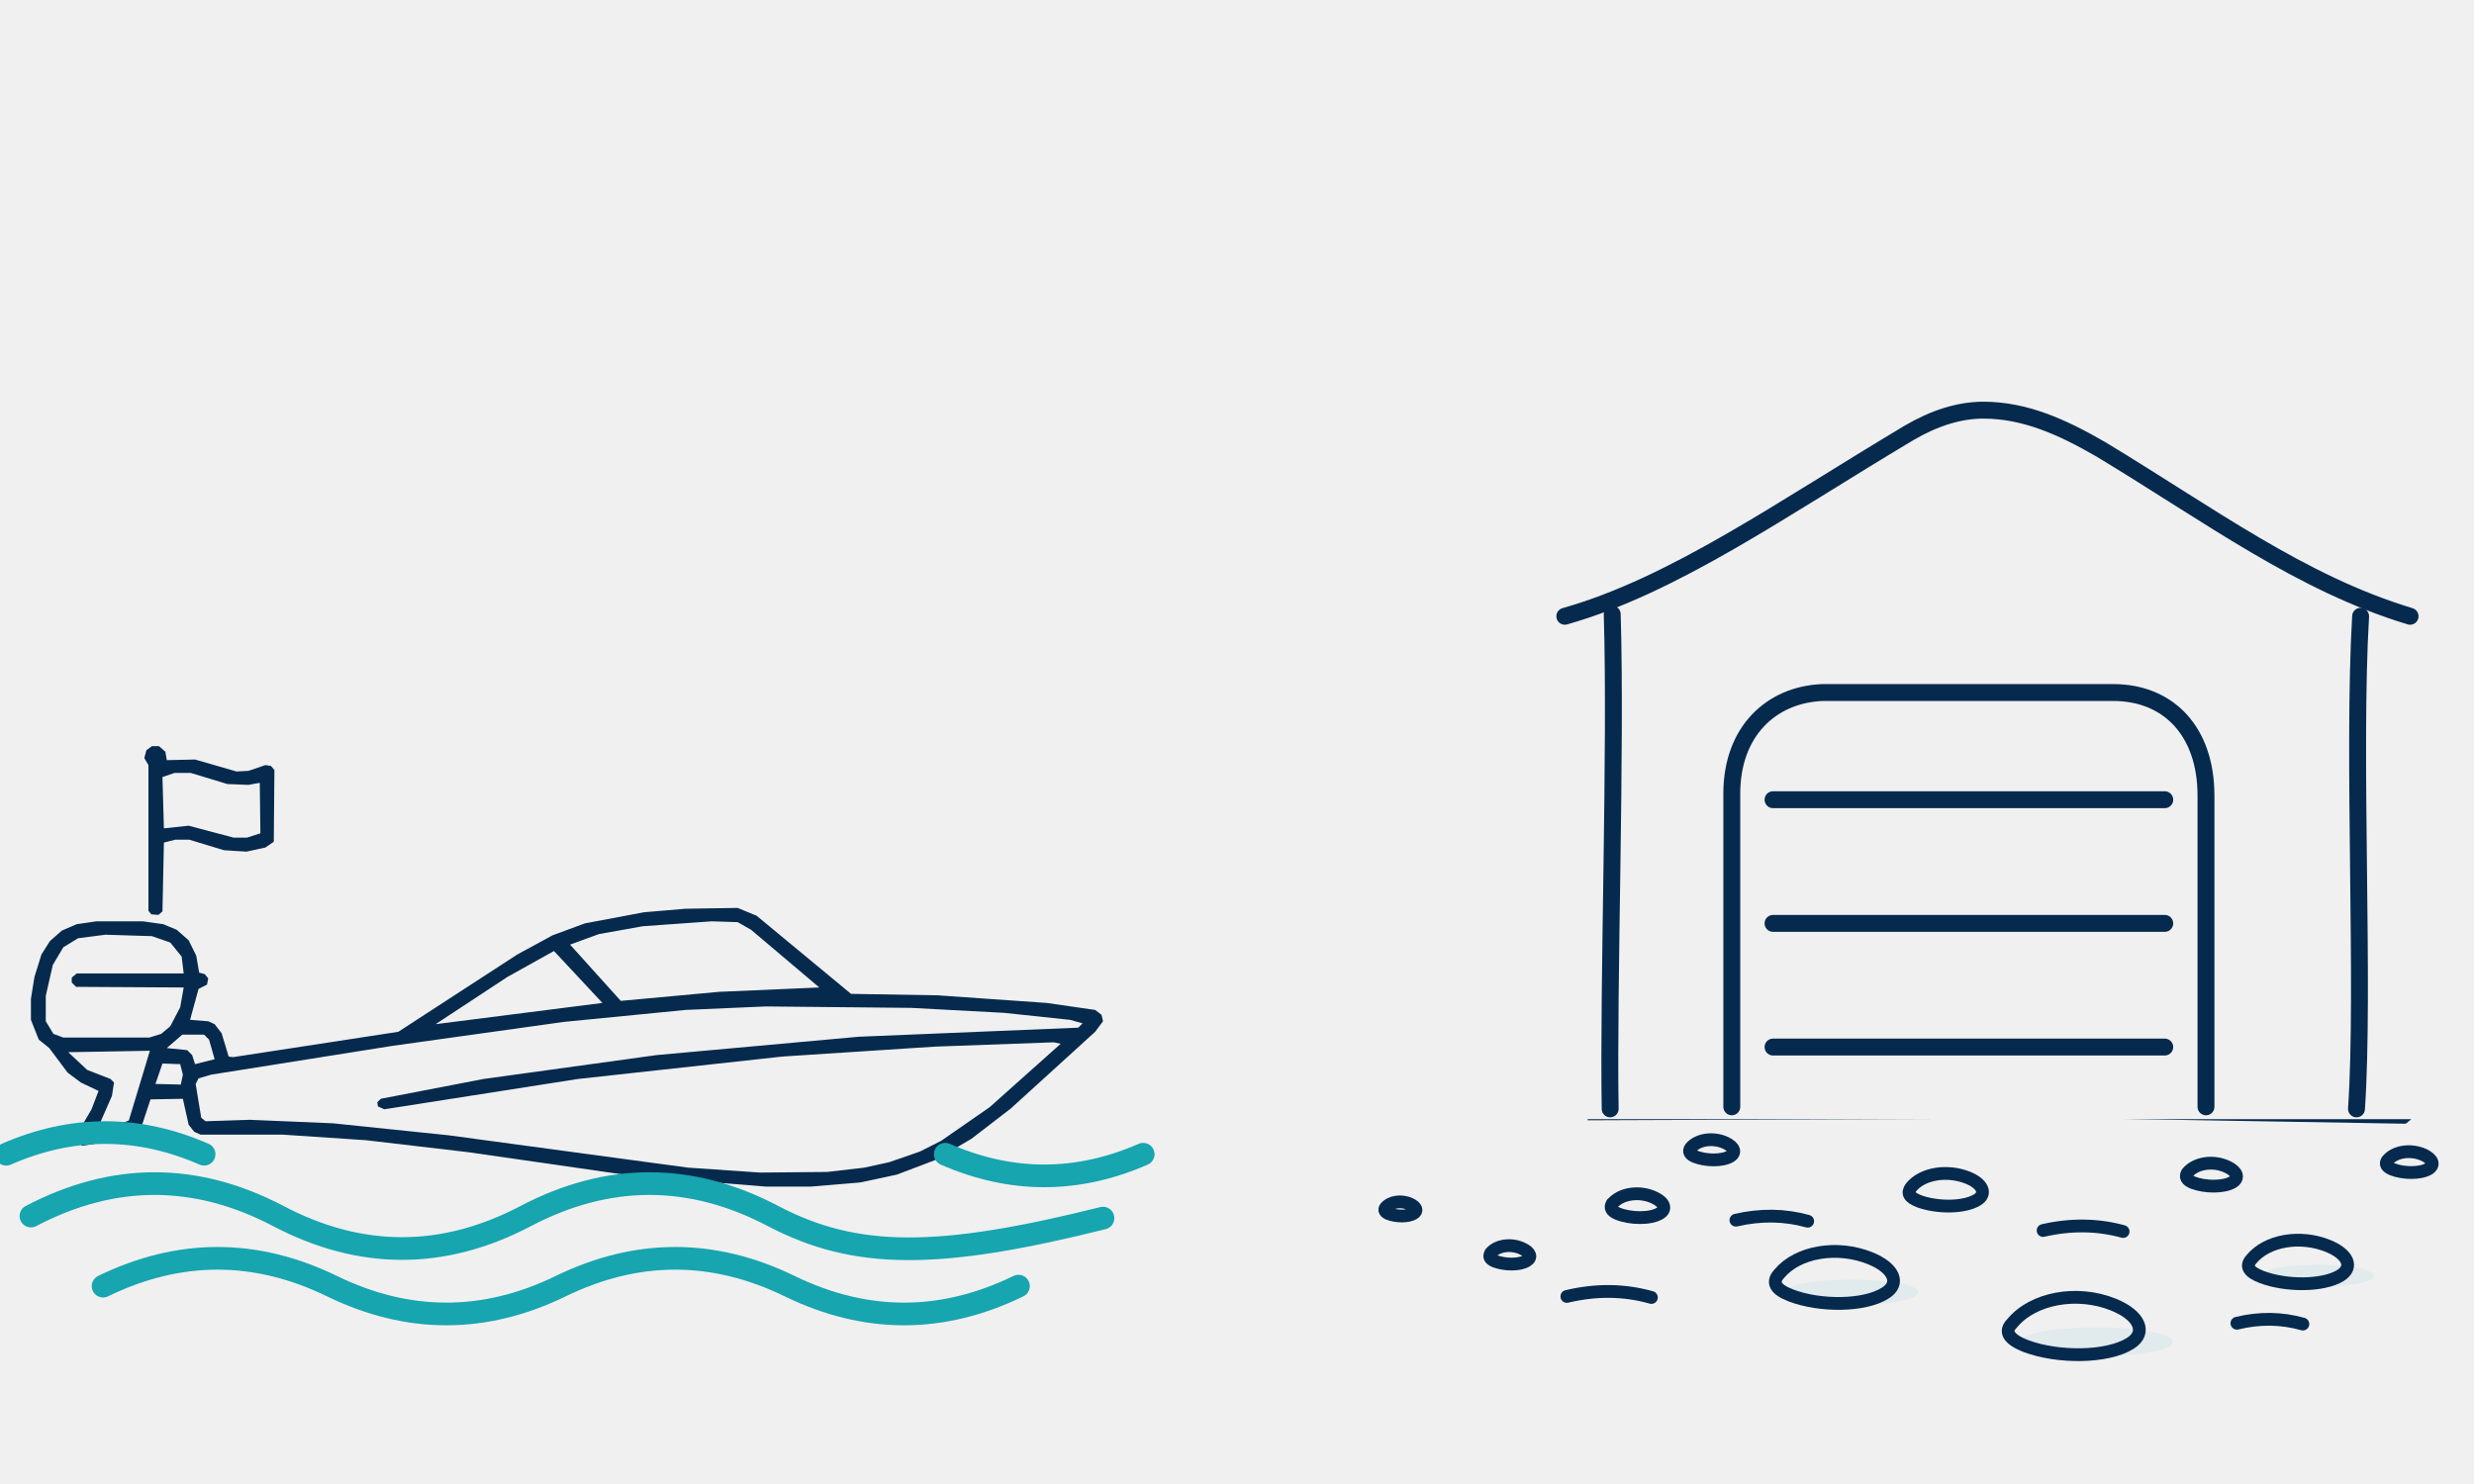
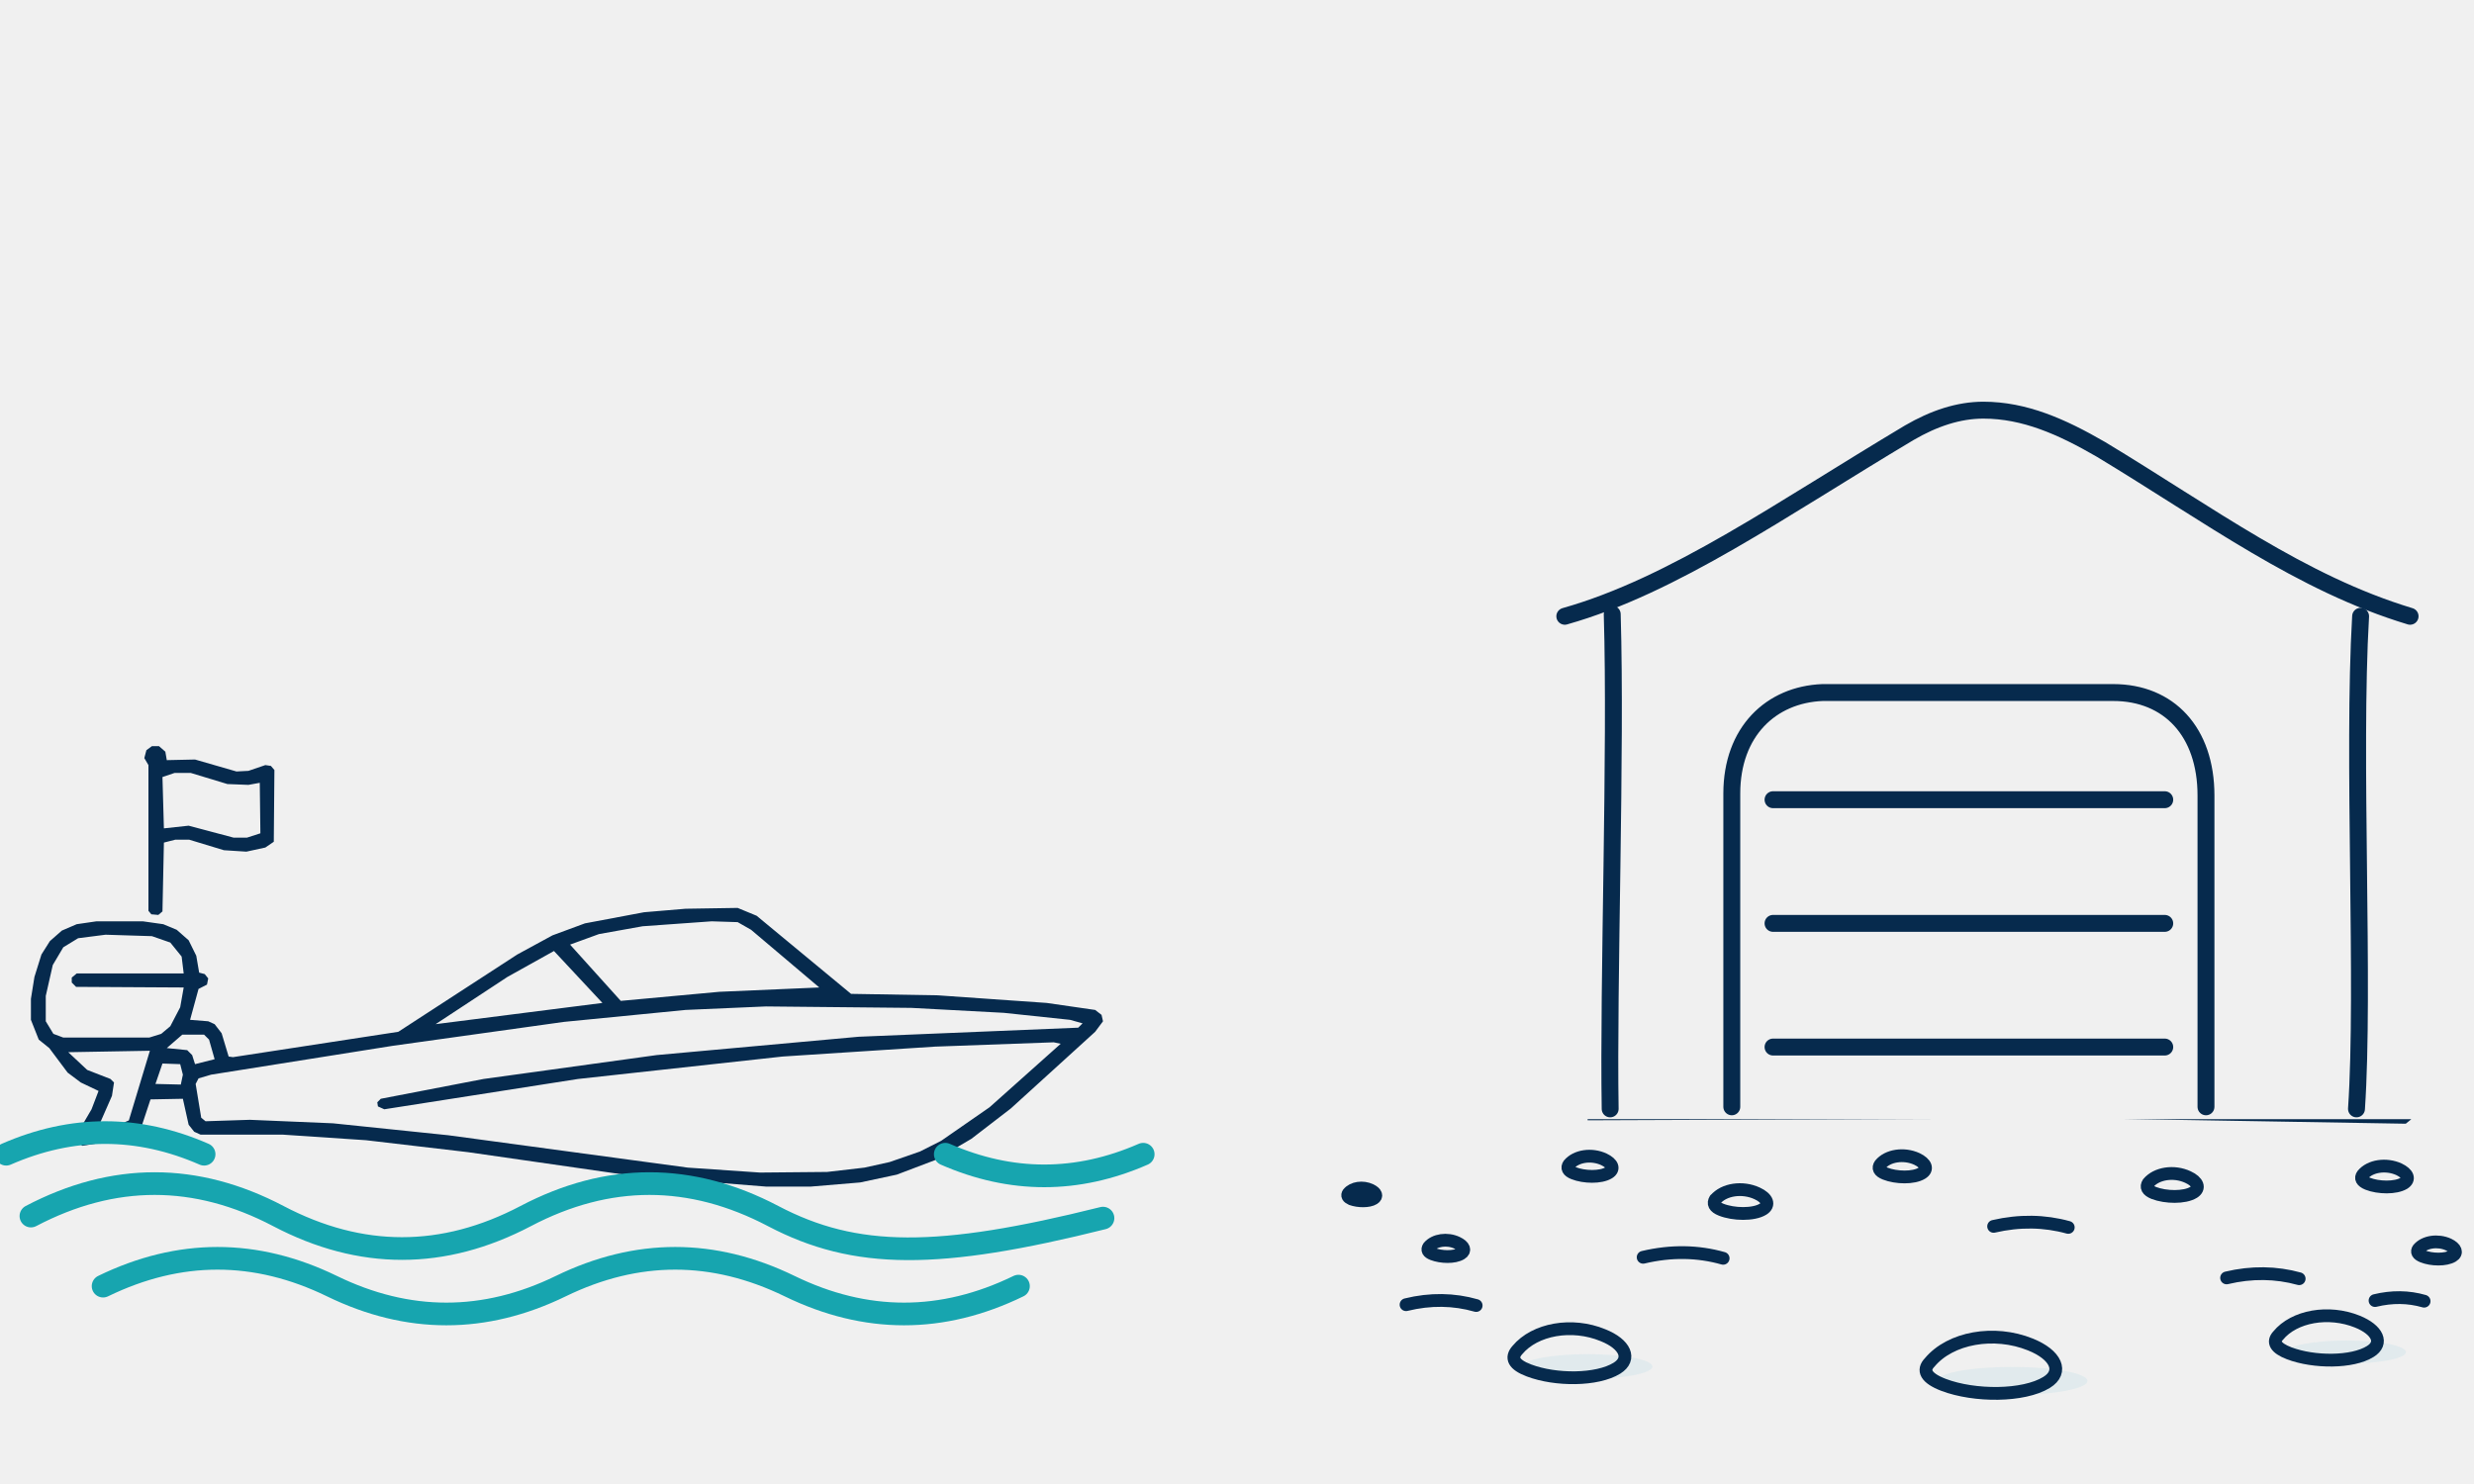
<svg xmlns="http://www.w3.org/2000/svg" viewBox="0 0 120 72" role="img" aria-hidden="true">
  <defs>
    <clipPath id="steg-abstand">
      <rect x="0" y="0" width="120" height="49" />
      <rect x="77" y="49" width="43" height="23" />
    </clipPath>
    <mask id="werft-neu" maskUnits="userSpaceOnUse" x="0" y="0" width="120" height="72">
      <rect width="120" height="72" fill="#fff" />
      <rect x="74.8" y="26" width="43.2" height="28.3" fill="#000" />
    </mask>
  </defs>
  <g fill="none" stroke="#062a4d" stroke-width=".82" stroke-linecap="round" stroke-linejoin="round">
    <path fill="#062a4d" stroke="none" fill-rule="evenodd" d="M53.50 49.55L53.43 49.24L53.12 49.00L50.77 48.66L45.48 48.29L41.28 48.22L36.70 44.43L35.78 44.05L33.25 44.09L31.24 44.26L28.37 44.80L26.80 45.38L25.09 46.31L19.32 50.06L11.30 51.29L11.09 51.26L10.75 50.13L10.41 49.69L10.10 49.55L9.22 49.48L9.63 47.98L10.04 47.77L10.10 47.47L9.93 47.26L9.66 47.19L9.52 46.37L9.15 45.62L8.57 45.11L7.92 44.84L6.93 44.70L4.68 44.70L3.72 44.84L3.00 45.15L2.42 45.66L2.01 46.31L1.67 47.40L1.50 48.46L1.50 49.48L1.88 50.44L2.39 50.85L3.28 52.04L3.92 52.52L4.78 52.93L4.44 53.82L3.72 55.05L3.72 55.35L3.99 55.59L5.67 55.32L6.66 54.94L6.86 54.67L7.30 53.34L8.87 53.31L9.15 54.57L9.42 54.91L9.73 55.05L13.72 55.05L17.75 55.32L22.70 55.90L30.76 57.06L37.15 57.57L39.33 57.57L41.72 57.37L43.50 56.99L45.37 56.28L47.12 55.25L49.03 53.78L53.12 50.06ZM7.88 51.60L8.74 51.63L8.87 52.14L8.77 52.62L7.54 52.59ZM7.27 50.98L6.25 54.36L5.60 54.64L4.71 54.81L5.43 53.17L5.53 52.52L5.36 52.35L4.23 51.91L3.31 51.05ZM8.09 50.85L8.84 50.20L9.90 50.20L10.14 50.44L10.41 51.39L9.46 51.63L9.32 51.19L9.08 50.95ZM52.51 49.65L52.30 49.86L41.65 50.30L31.85 51.19L23.45 52.35L18.47 53.31L18.30 53.48L18.33 53.68L18.64 53.82L28.03 52.35L37.96 51.26L45.34 50.78L51.11 50.57L51.45 50.64L48.00 53.72L45.65 55.35L44.62 55.87L43.15 56.38L41.93 56.65L40.12 56.86L36.87 56.89L33.36 56.65L21.75 55.08L16.15 54.50L12.12 54.33L9.97 54.40L9.76 54.23L9.49 52.59L9.63 52.32L10.24 52.14L19.05 50.74L27.35 49.58L33.25 49.00L37.15 48.83L44.21 48.90L48.69 49.14L51.90 49.48ZM29.22 48.66L21.13 49.69L24.61 47.40L26.87 46.14ZM3.07 45.96L3.79 45.52L5.12 45.35L7.37 45.42L8.26 45.73L8.81 46.41L8.91 47.23L3.72 47.23L3.48 47.43L3.48 47.67L3.69 47.88L8.91 47.91L8.74 48.87L8.26 49.79L7.82 50.16L7.24 50.34L3.07 50.34L2.59 50.16L2.22 49.55L2.22 48.32L2.56 46.82ZM39.74 47.91L34.89 48.12L30.11 48.56L27.65 45.83L29.05 45.32L31.17 44.94L34.52 44.70L35.78 44.74L36.43 45.11ZM13.14 37.16L12.87 37.12L12.05 37.40L11.47 37.43L9.46 36.85L8.09 36.88L8.02 36.47L7.71 36.20L7.37 36.20L7.10 36.40L7.00 36.78L7.20 37.12L7.20 44.19L7.34 44.36L7.68 44.39L7.88 44.22L7.95 40.88L8.50 40.74L9.18 40.74L10.86 41.25L11.95 41.32L12.87 41.12L13.28 40.84L13.31 37.36ZM7.88 37.70L8.47 37.50L9.25 37.50L11.03 38.04L12.05 38.08L12.60 37.98L12.63 40.43L11.98 40.64L11.33 40.64L9.15 40.06L7.95 40.19Z" />
    <g clip-path="url(#steg-abstand)" mask="url(#werft-neu)">
      <path fill="#062a4d" stroke="none" fill-rule="evenodd" d="M117 36.89L116.74 36.69L111.28 35.4L107.46 34.06L104.94 32.82L100.14 30.04L98.49 29.31L96.43 28.85L94.68 28.85L93.55 29.06L91.12 29.93L81.69 34.98L78.86 36.17L75.92 37.05L75.66 37.25L75.66 37.56L75.92 37.77L77.77 37.25L77.88 37.46L78.08 41.12L78.03 43.28L77.31 51.79L72.67 51.94L72.62 51.12L72.36 50.76L71.28 50.65L70.87 50.91L70.76 51.89L70.61 51.99L59.94 51.74L53.34 52.3L50.2 52.36L49.84 52.25L49.78 51.02L49.47 50.76L48.6 50.71L48.19 50.86L47.98 51.17L47.98 52.25L47.21 52.36L47 52.72L47.21 52.97L47.98 53.03L48.03 55.35L48.29 55.5L48.6 55.35L48.65 51.27L49.27 51.38L49.22 54.37L49.27 55.29L49.42 55.45L49.68 55.45L49.84 55.24L49.89 54.42L57.67 54.21L70.71 54.31L70.92 55.35L71.23 55.35L71.38 55.19L71.43 51.22L72.05 51.27L72 54.42L72.05 55.24L72.26 55.4L72.62 55.14L72.67 54.37L101.33 54.26L116.69 54.52L116.95 54.31L116.74 53.85L114.27 53.75L114.47 50.35L114.16 44.73L114.16 41.27L114.58 36.99L116.85 37.36ZM77.41 52.56L77.41 53.75L72.62 53.64L72.67 52.61ZM49.84 53.03L53.13 52.97L59.68 52.41L67.05 52.66L70.76 52.61L70.81 53.64L58.34 53.54L49.89 53.75ZM83.39 42.15L84.16 41.27L84.89 40.86L87.05 40.45L97.72 40.29L99.27 40.45L100.51 40.96L101.33 41.84L101.74 43.13L101.69 53.54L82.93 53.64L82.93 44.11L83.03 43.13ZM84.94 51.32L85.14 51.74L99.58 51.74L99.78 51.53L99.58 51.07L85.2 51.07ZM84.99 47.46L85.14 47.92L99.58 47.92L99.78 47.72L99.78 47.46L99.47 47.25L85.25 47.25ZM85.04 43.75L85.25 44.16L99.58 44.16L99.78 43.95L99.58 43.49L85.3 43.49ZM78.49 37.05L81.54 35.81L84.94 34.16L91.43 30.55L93.29 29.83L94.89 29.52L96.64 29.57L98.7 30.14L106.74 34.52L110.76 35.96L113.86 36.74L113.96 36.89L113.6 39.52L113.44 42.3L113.75 49.68L113.6 53.75L102.46 53.64L102.46 43.59L102.31 42.46L101.95 41.53L101.12 40.55L99.63 39.83L98.08 39.62L87.77 39.73L85.25 40.04L83.91 40.6L82.77 41.84L82.31 43.28L82.15 53.64L78.29 53.75L78.08 52.56L78.08 50.29L78.75 42.97L78.75 39.83ZM105.51 39.52L104.99 40.09L104.68 41.02L104.68 44.93L105.04 45.81L105.45 46.22L106.43 46.58L109.73 46.58L110.87 46.12L111.43 45.35L111.59 44.57L111.59 40.81L111.18 39.78L110.76 39.42L109.94 39.11L106.64 39.11ZM105.92 39.98L106.54 39.73L109.89 39.73L110.25 39.83L110.76 40.29L110.97 40.91L110.97 44.68L110.45 45.65L109.73 45.96L106.54 45.96L105.92 45.76L105.51 45.35L105.3 44.78L105.35 40.81ZM109.32 42.87L108.96 42.77L107.05 44.57L107.05 44.93L107.31 45.04L109.32 43.18ZM109.32 41.22L108.96 41.17L107.05 42.92L107.05 43.23L107.46 43.34L109.32 41.63Z" />
    </g>
    <g fill="none" stroke="#062a4d" stroke-width=".82" stroke-linecap="round" stroke-linejoin="round">
      <path transform="translate(0 -7)" d="M75.9 36.9c5.3-1.5 10.5-5.2 16.7-8.9 1.2-.7 2.4-1.1 3.6-1.1 2 0 3.8.8 5.7 1.9 5.3 3.2 9.7 6.5 15 8.1" />
      <path d="M78.2 29.8c.2 6.7-.2 17.8-.1 24M114.5 29.9c-.4 6.8.2 18-.2 23.9" />
      <path d="M84 53.7V38.5c0-3 1.9-4.8 4.4-4.9h14.1c2.7 0 4.5 1.9 4.5 5v15.1" />
      <path d="M86 38.8h19M86 44.8h19M86 50.8h19" />
    </g>
  </g>
  <g fill="#dbe8ec" stroke="none" opacity=".72">
-     <ellipse cx="89.8" cy="62.7" rx="3.25" ry=".62" />
-     <ellipse cx="101.7" cy="65.1" rx="3.7" ry=".7" />
-     <ellipse cx="112.4" cy="61.9" rx="2.75" ry=".54" />
+     <ellipse cx="77" cy="66.3" rx="3.15" ry=".6" />
+     <ellipse cx="97.6" cy="67" rx="3.65" ry=".68" />
+     <ellipse cx="113.8" cy="65.6" rx="2.9" ry=".56" />
  </g>
  <g fill="none" stroke="#062a4d" stroke-width=".62" stroke-linecap="round" stroke-linejoin="round">
-     <path d="M86.3 61.8c.9-1.08 2.82-1.4 4.42-.75 1.14.46 1.48 1.22.72 1.69-1.03.65-3.18.64-4.55.12-.8-.3-.96-.65-.59-1.06Z" />
-     <path d="M97.6 64.2c1-1.22 3.15-1.62 4.92-.9 1.26.51 1.64 1.36.8 1.88-1.14.71-3.53.7-5.05.13-.88-.34-1.06-.73-.67-1.11Z" />
-     <path d="M109.2 61.1c.75-.92 2.36-1.2 3.72-.65.96.39 1.25 1.02.61 1.43-.86.53-2.66.52-3.82.08-.66-.25-.8-.54-.51-.86Z" />
-     <path d="M92.7 57.6c.55-.67 1.75-.86 2.75-.46.72.29.93.78.46 1.07-.64.4-1.97.39-2.83.07-.49-.19-.59-.4-.38-.68Z" />
-     <path d="M78.2 58.4c.42-.5 1.32-.63 2.03-.3.5.23.62.56.28.77-.46.28-1.43.26-2.03.02-.33-.13-.4-.3-.28-.5ZM82 55.7c.34-.42 1.1-.53 1.7-.25.42.2.52.47.23.65-.39.24-1.2.22-1.7.02-.28-.11-.34-.26-.23-.42Z" />
-     <path d="M106.1 56.9c.4-.48 1.25-.61 1.93-.29.48.22.59.54.27.74-.44.27-1.36.25-1.93.03-.32-.13-.39-.29-.27-.48ZM115.8 56.3c.36-.44 1.14-.55 1.76-.27.44.21.54.49.24.68-.4.24-1.23.23-1.76.02-.29-.12-.36-.27-.24-.43Z" />
-     <path d="M72.3 60.8c.31-.38 1-.48 1.54-.22.39.18.48.43.21.59-.35.22-1.08.2-1.54.02-.25-.1-.3-.23-.21-.37ZM67.2 58.6c.24-.3.78-.38 1.2-.18.3.14.37.33.17.45-.27.17-.84.16-1.2.02-.2-.08-.24-.18-.17-.29Z" />
-     <path d="M76 62.9c1.42-.34 2.8-.32 4.1.05M84.2 59.2c1.2-.28 2.37-.26 3.48.05M99.1 59.7c1.35-.31 2.65-.29 3.88.05M108.5 64.2c1.1-.27 2.17-.25 3.2.04" />
+     <path d="M73.6 65.5c.85-1.02 2.65-1.34 4.15-.72 1.08.43 1.4 1.15.68 1.6-.97.6-2.98.6-4.27.11-.74-.28-.9-.61-.56-.99Z" />
+     <path d="M93.6 66.1c1-1.2 3.12-1.58 4.88-.87 1.25.5 1.62 1.33.79 1.84-1.12.69-3.5.69-5 .12-.86-.33-1.04-.71-.67-1.09Z" />
+     <path d="M110.5 64.8c.78-.95 2.45-1.24 3.84-.68.99.4 1.28 1.05.63 1.45-.88.55-2.74.54-3.93.09-.68-.26-.82-.56-.54-.86Z" />
+     <path d="M76.1 56.5c.35-.42 1.1-.53 1.7-.25.42.2.52.47.23.65-.39.24-1.2.22-1.7.02-.28-.11-.34-.26-.23-.42ZM83.2 58.2c.42-.5 1.32-.63 2.03-.3.5.23.62.56.28.77-.46.28-1.43.26-2.03.02-.33-.13-.4-.3-.28-.5Z" />
+     <path d="M91.2 56.5c.36-.44 1.15-.56 1.78-.27.44.21.55.5.24.69-.4.25-1.25.23-1.78.02-.3-.12-.36-.27-.24-.44ZM104.2 57.4c.4-.48 1.25-.61 1.93-.29.48.22.59.54.27.74-.44.27-1.36.25-1.93.03-.32-.13-.39-.29-.27-.48Z" />
+     <path d="M114.6 57c.36-.44 1.14-.55 1.76-.27.44.21.54.49.24.68-.4.24-1.23.23-1.76.02-.29-.12-.36-.27-.24-.43ZM117.3 60.6c.3-.36.95-.45 1.46-.22.36.17.45.41.2.56-.33.2-1.02.19-1.46.01-.24-.1-.29-.22-.2-.35Z" />
+     <path d="M69.3 60.5c.28-.34.9-.43 1.38-.2.34.16.42.38.19.52-.32.2-.97.18-1.38.02-.23-.09-.28-.2-.19-.34ZM65.4 57.9c.22-.27.7-.34 1.08-.16.27.13.33.3.15.41-.24.15-.75.14-1.08.02-.18-.08-.22-.17-.15-.27Z" />
+     <path d="M68.2 63.3c1.18-.29 2.32-.27 3.4.04M79.7 61c1.35-.32 2.65-.3 3.88.05M96.7 59.5c1.25-.29 2.47-.27 3.62.05M108 62c1.22-.29 2.4-.27 3.52.04M115.2 63.1c.82-.2 1.62-.19 2.38.03" />
  </g>
  <g fill="none" stroke="#17a5af" stroke-width="1.1" stroke-linecap="round" transform="translate(0 -2.7)">
    <path d="M.3 58.7c3.2-1.4 6.4-1.4 9.6 0M45.85 58.7c3.2 1.4 6.4 1.4 9.6 0" />
    <path d="M1.5 61.7c4-2.1 8-2.1 12 0s8 2.1 12 0 8-2.1 12 0 8 2.1 16 .1" />
    <path d="M5 65.1c3.7-1.8 7.4-1.8 11.1 0s7.4 1.8 11.1 0 7.4-1.8 11.1 0 7.4 1.8 11.1 0" />
  </g>
</svg>
